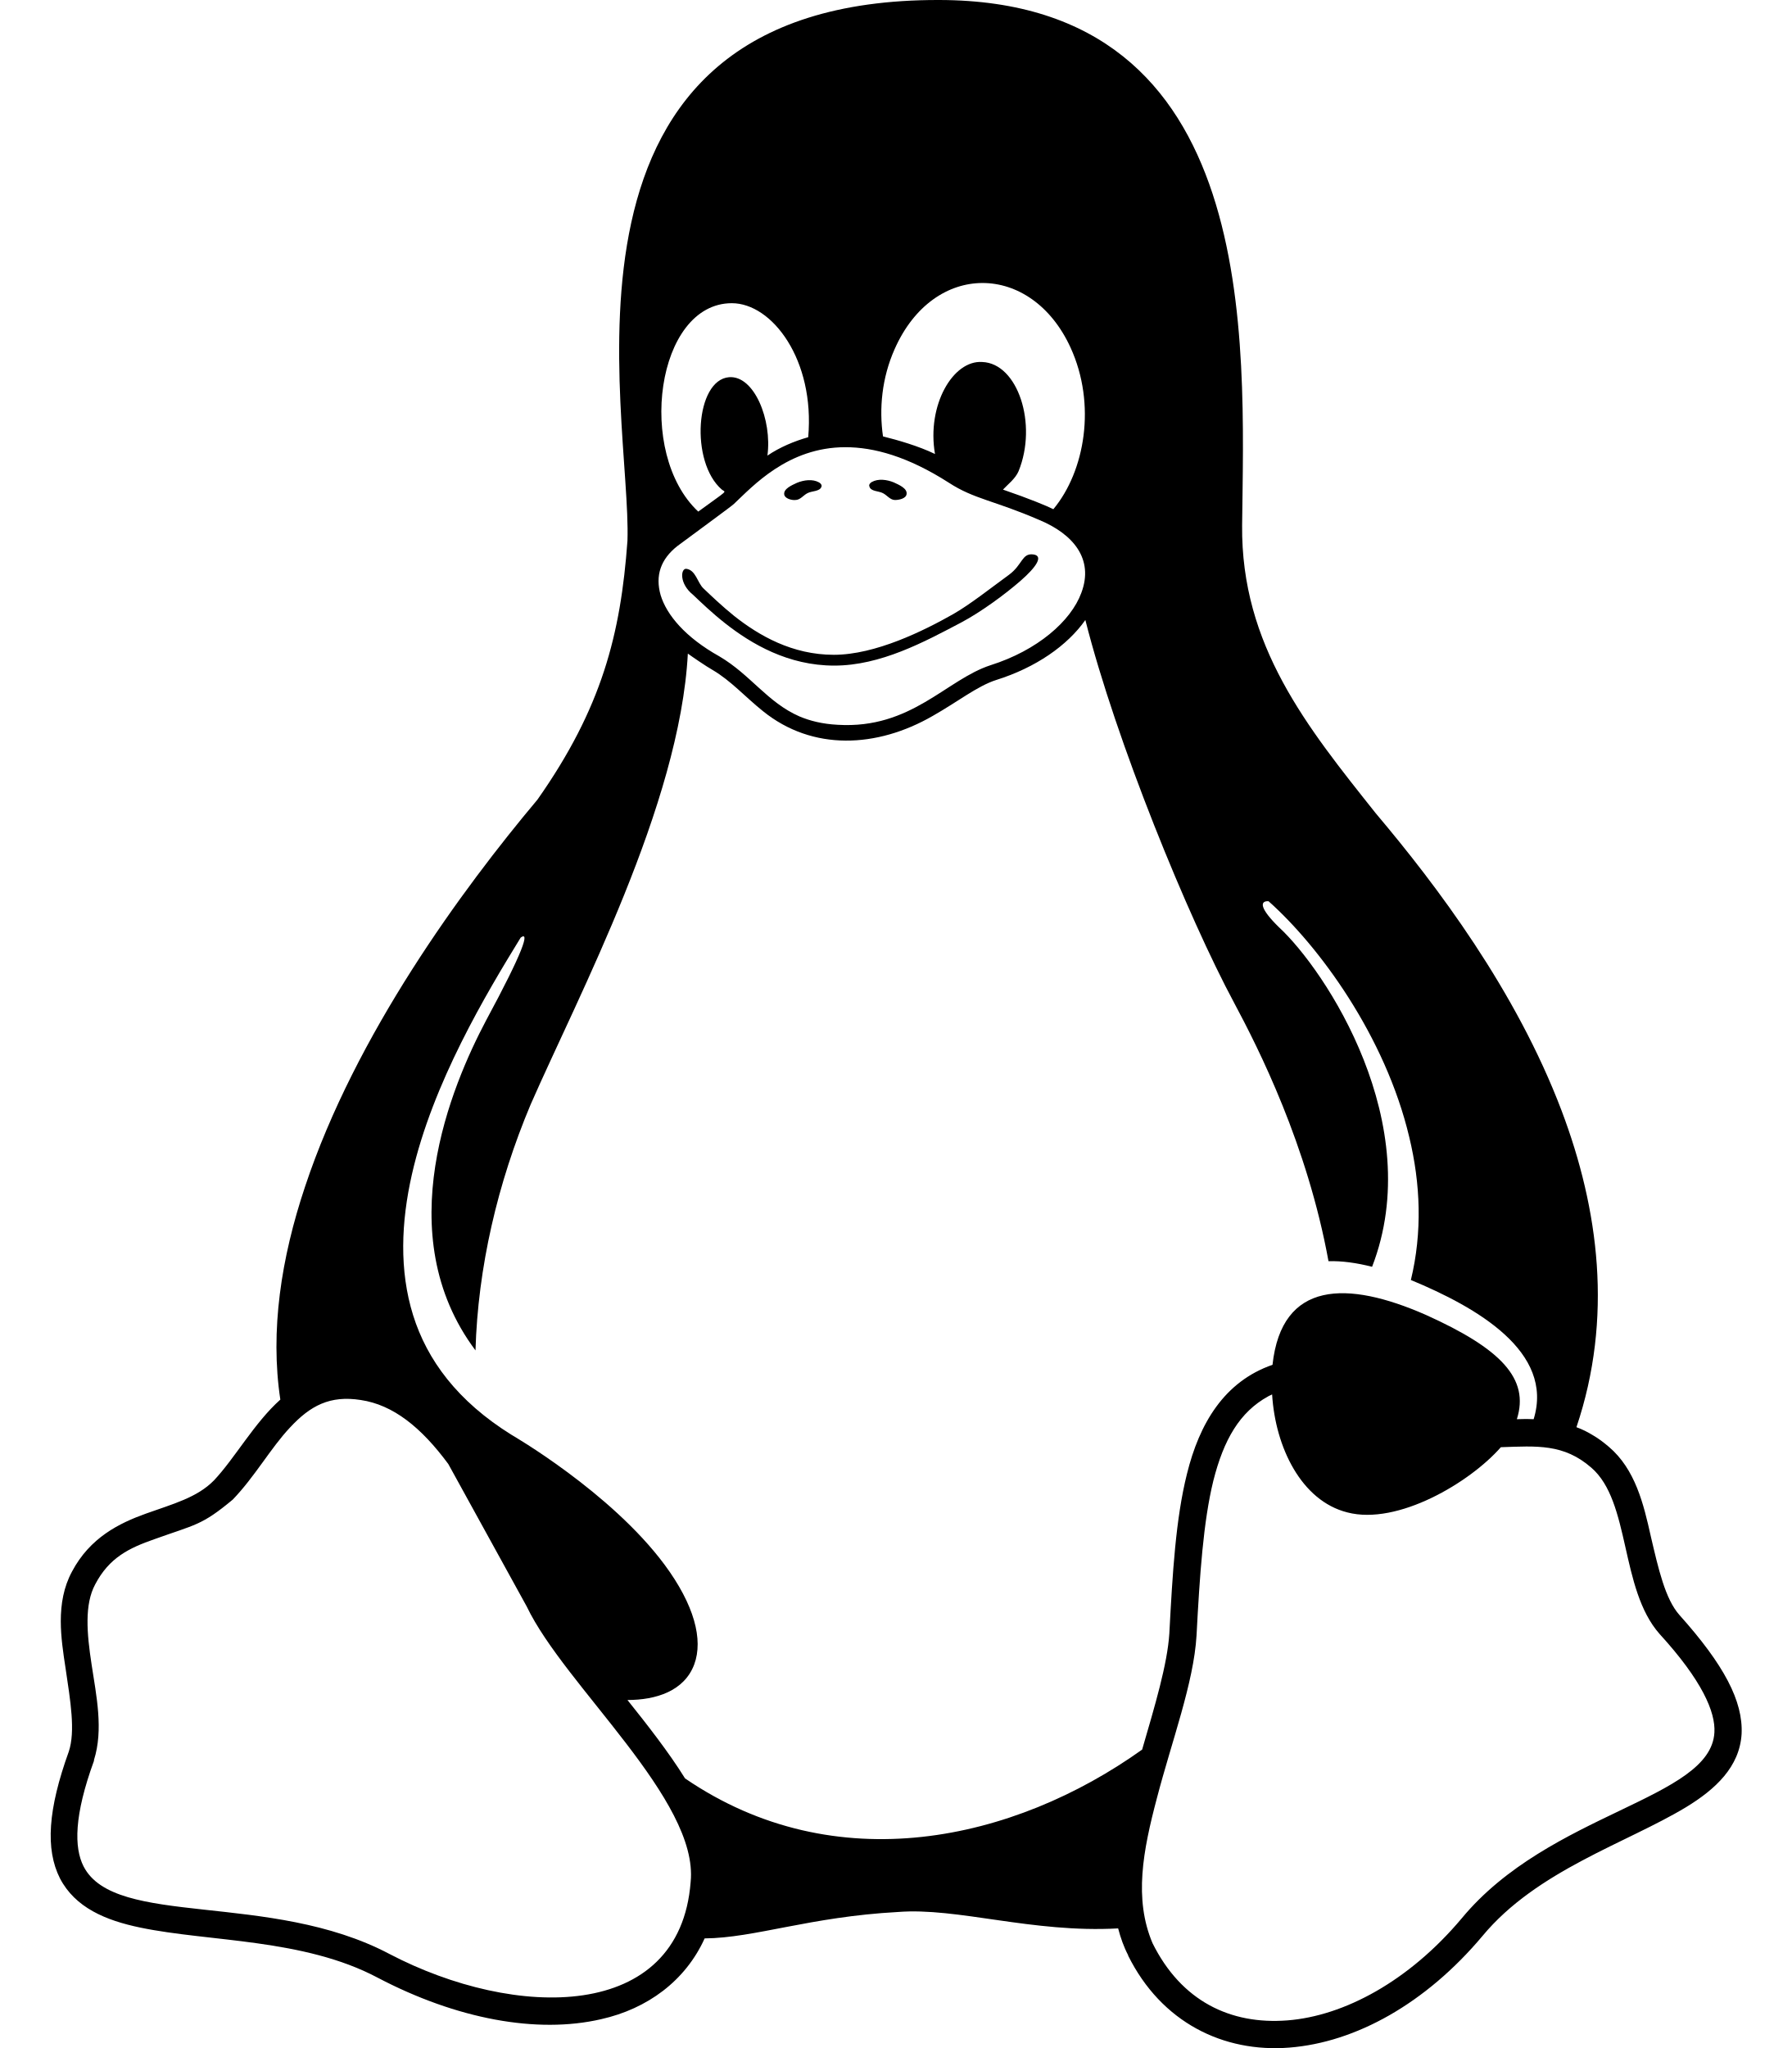
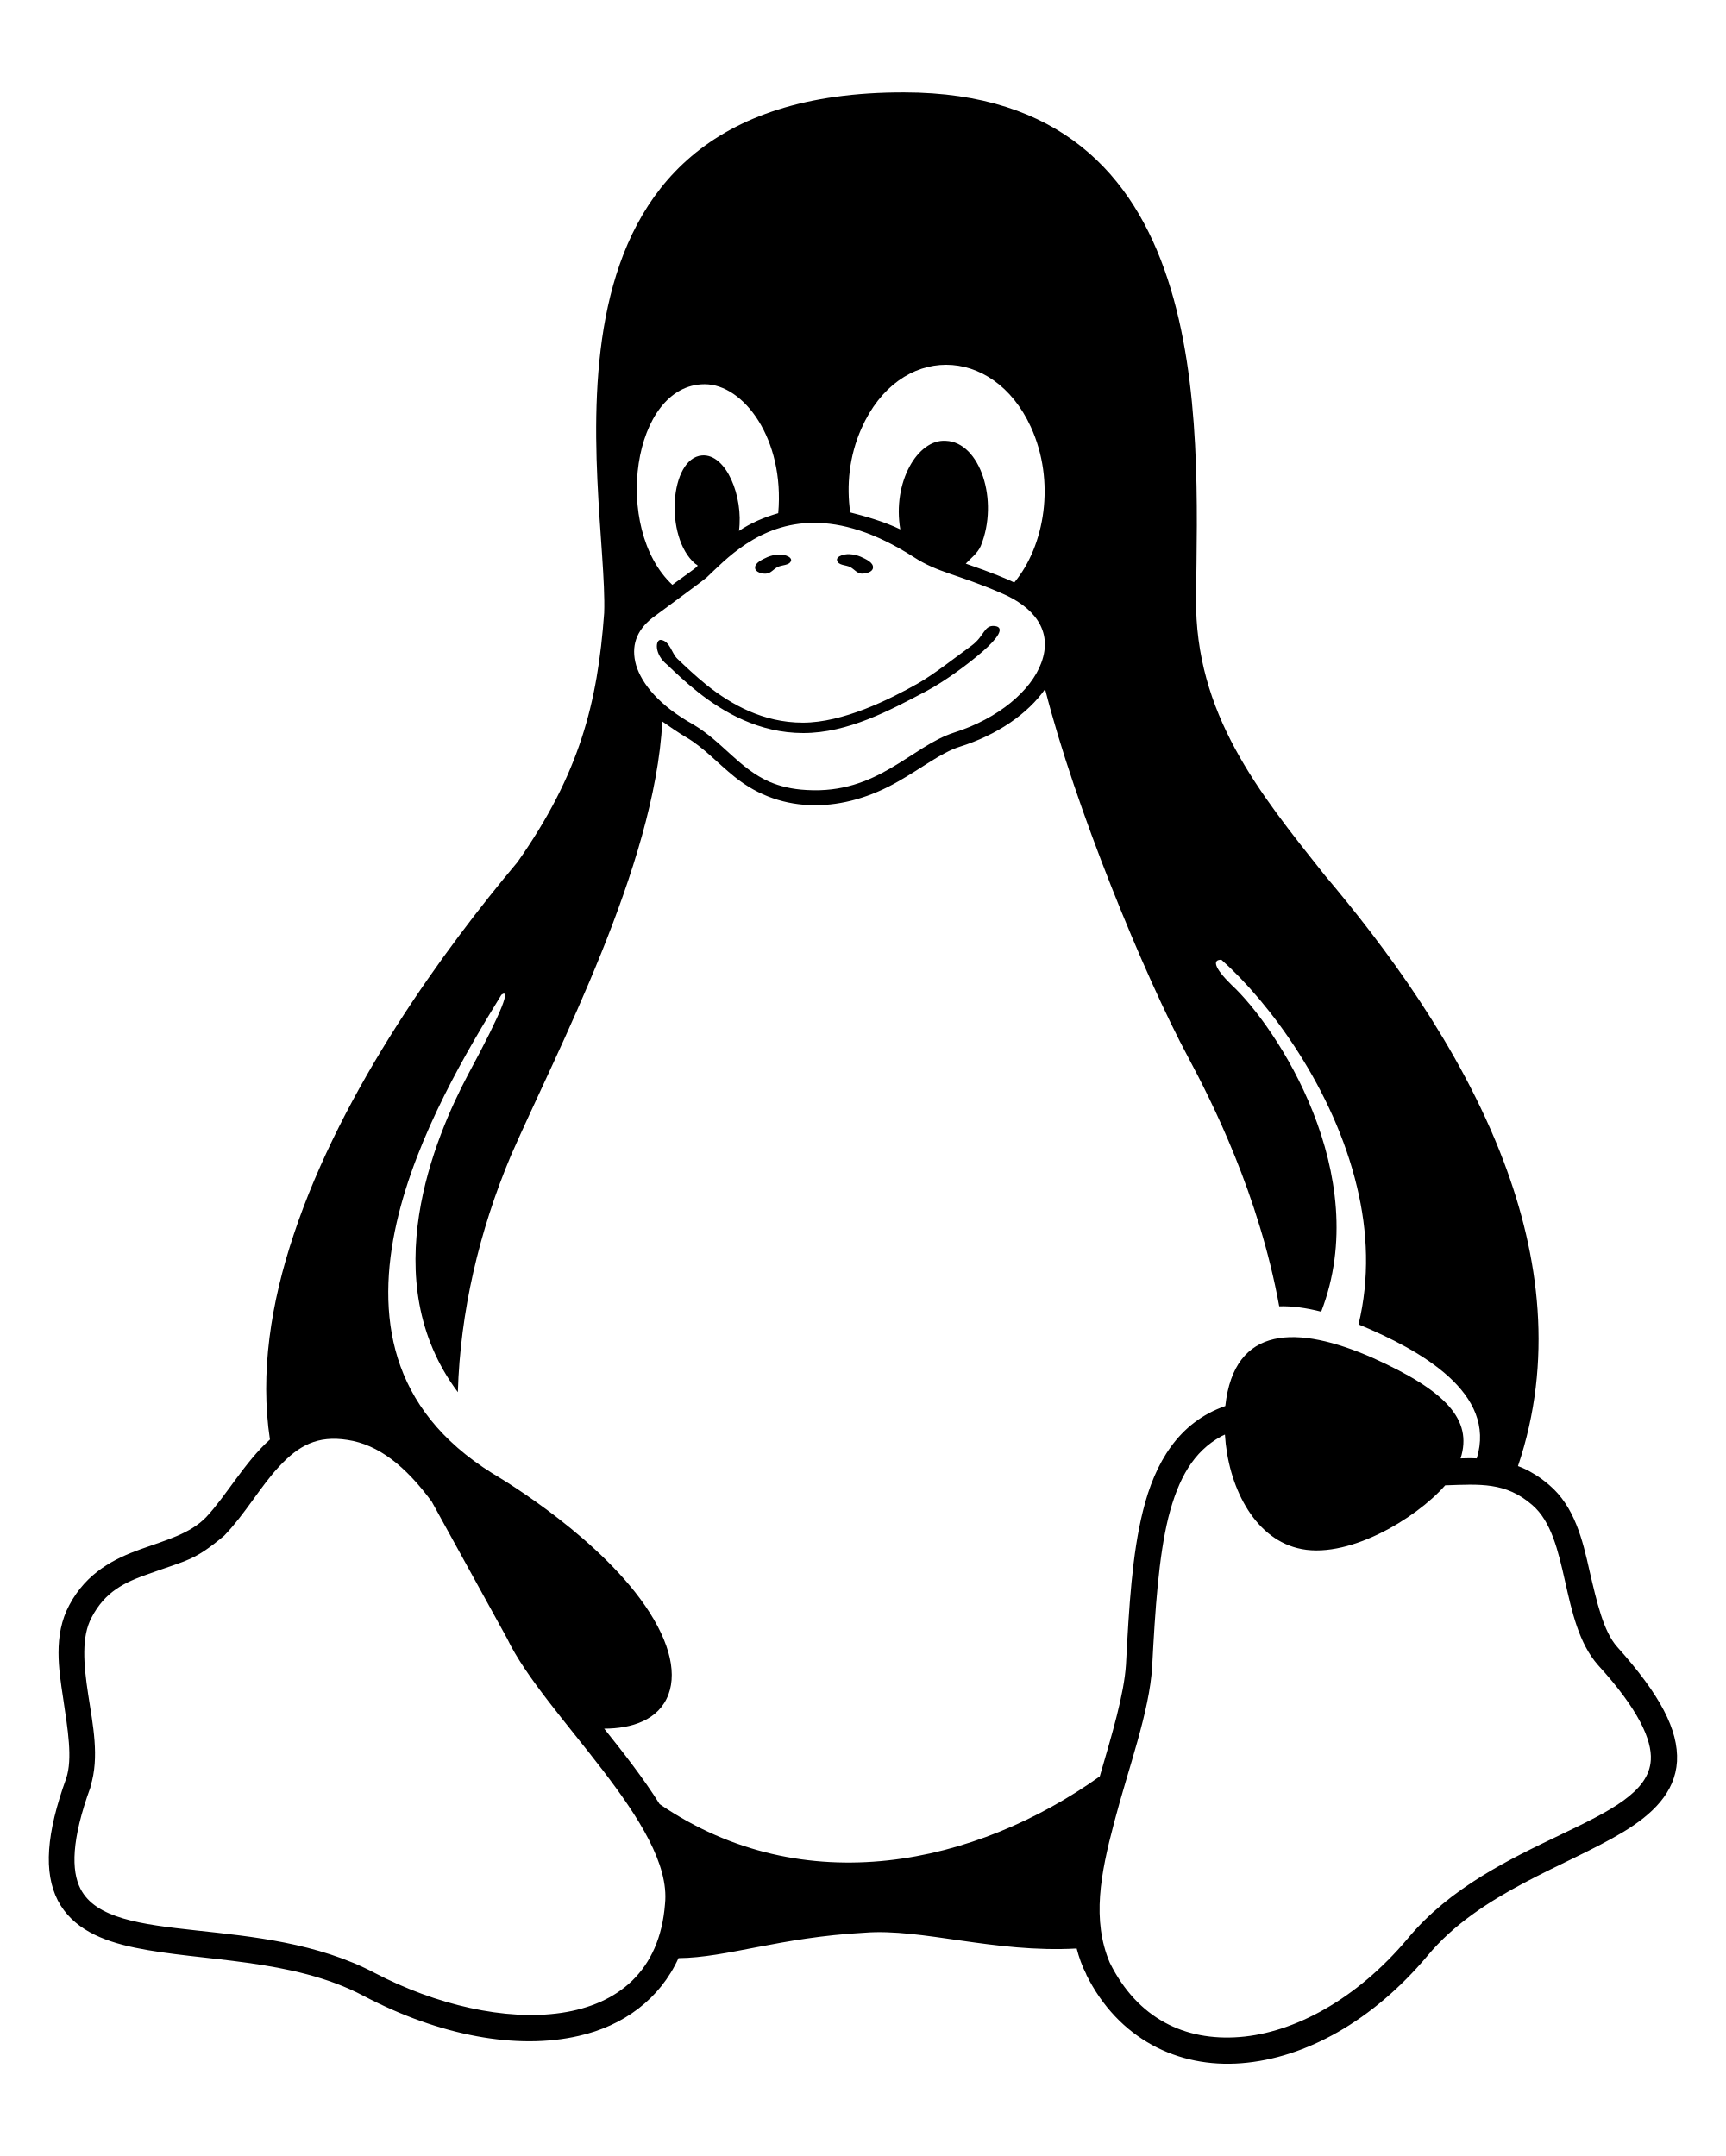
- <svg xmlns="http://www.w3.org/2000/svg" aria-hidden="true" focusable="false" data-prefix="fab" data-icon="linux" width="150px" class="svg-inline--fa fa-linux fa-w-14" role="img" viewBox="0 0 448 512">
+ <svg xmlns="http://www.w3.org/2000/svg" aria-hidden="true" focusable="false" data-prefix="fab" data-icon="linux" width="120px" height="150px" class="svg-inline--fa fa-linux fa-w-14" role="img" viewBox="0 0 448 512">
  <path fill="currentColor" d="M220.8 123.3c1 .5 1.8 1.7 3 1.7 1.1 0 2.8-.4 2.9-1.5.2-1.4-1.9-2.3-3.2-2.9-1.7-.7-3.9-1-5.5-.1-.4.2-.8.7-.6 1.1.3 1.3 2.3 1.1 3.4 1.7zm-21.9 1.7c1.2 0 2-1.2 3-1.7 1.1-.6 3.1-.4 3.5-1.6.2-.4-.2-.9-.6-1.1-1.6-.9-3.8-.6-5.5.1-1.3.6-3.4 1.5-3.2 2.9.1 1 1.8 1.5 2.8 1.4zM420 403.8c-3.6-4-5.3-11.6-7.2-19.7-1.8-8.1-3.9-16.8-10.5-22.4-1.3-1.1-2.6-2.1-4-2.9-1.3-.8-2.7-1.5-4.1-2 9.2-27.3 5.6-54.5-3.7-79.1-11.4-30.1-31.3-56.4-46.5-74.4-17.1-21.5-33.7-41.9-33.4-72C311.1 85.4 315.7.1 234.8 0 132.4-.2 158 103.4 156.9 135.2c-1.7 23.4-6.4 41.8-22.5 64.7-18.9 22.5-45.5 58.8-58.1 96.7-6 17.9-8.8 36.1-6.2 53.3-6.5 5.8-11.4 14.7-16.6 20.2-4.2 4.3-10.3 5.9-17 8.3s-14 6-18.5 14.5c-2.1 3.9-2.8 8.1-2.8 12.4 0 3.9.6 7.9 1.2 11.8 1.2 8.1 2.5 15.7.8 20.8-5.2 14.4-5.9 24.4-2.2 31.7 3.8 7.3 11.4 10.5 20.1 12.3 17.3 3.6 40.8 2.7 59.3 12.5 19.8 10.4 39.9 14.1 55.9 10.4 11.6-2.6 21.1-9.6 25.9-20.2 12.5-.1 26.3-5.4 48.3-6.6 14.9-1.2 33.6 5.3 55.1 4.1.6 2.3 1.4 4.6 2.5 6.7v.1c8.3 16.7 23.8 24.3 40.3 23 16.6-1.3 34.1-11 48.3-27.9 13.6-16.4 36-23.2 50.9-32.2 7.4-4.5 13.4-10.1 13.9-18.3.4-8.2-4.4-17.3-15.5-29.7zM223.7 87.3c9.8-22.2 34.2-21.8 44-.4 6.5 14.2 3.6 30.9-4.3 40.4-1.6-.8-5.9-2.6-12.6-4.9 1.1-1.2 3.1-2.7 3.9-4.6 4.8-11.8-.2-27-9.1-27.3-7.3-.5-13.9 10.8-11.8 23-4.1-2-9.4-3.5-13-4.4-1-6.9-.3-14.6 2.9-21.8zM183 75.8c10.1 0 20.8 14.2 19.1 33.5-3.5 1-7.1 2.5-10.2 4.6 1.2-8.9-3.3-20.1-9.6-19.6-8.4.7-9.8 21.2-1.8 28.1 1 .8 1.9-.2-5.9 5.5-15.6-14.6-10.5-52.1 8.4-52.1zm-13.6 60.7c6.2-4.6 13.6-10 14.1-10.5 4.7-4.4 13.5-14.2 27.9-14.2 7.1 0 15.6 2.3 25.9 8.9 6.3 4.1 11.3 4.4 22.6 9.3 8.4 3.5 13.7 9.7 10.5 18.2-2.6 7.1-11 14.4-22.7 18.1-11.1 3.6-19.8 16-38.2 14.9-3.9-.2-7-1-9.6-2.1-8-3.5-12.2-10.4-20-15-8.6-4.8-13.2-10.4-14.7-15.3-1.4-4.9 0-9 4.2-12.3zm3.3 334c-2.7 35.1-43.9 34.4-75.3 18-29.9-15.8-68.6-6.5-76.5-21.9-2.4-4.7-2.4-12.7 2.6-26.4v-.2c2.4-7.6.6-16-.6-23.9-1.2-7.8-1.8-15 .9-20 3.5-6.7 8.5-9.1 14.8-11.3 10.3-3.7 11.8-3.4 19.6-9.9 5.5-5.7 9.5-12.9 14.3-18 5.1-5.5 10-8.1 17.7-6.9 8.1 1.2 15.1 6.8 21.9 16l19.6 35.6c9.5 19.9 43.1 48.4 41 68.9zm-1.4-25.9c-4.1-6.6-9.6-13.6-14.4-19.6 7.1 0 14.2-2.2 16.7-8.9 2.3-6.2 0-14.9-7.4-24.9-13.5-18.2-38.3-32.5-38.3-32.5-13.5-8.4-21.1-18.7-24.6-29.9s-3-23.3-.3-35.2c5.2-22.9 18.6-45.2 27.2-59.2 2.3-1.7.8 3.2-8.7 20.8-8.5 16.1-24.4 53.3-2.6 82.4.6-20.7 5.5-41.8 13.8-61.5 12-27.4 37.3-74.9 39.3-112.7 1.1.8 4.6 3.2 6.2 4.1 4.6 2.7 8.1 6.7 12.6 10.3 12.4 10 28.5 9.2 42.4 1.2 6.2-3.5 11.2-7.5 15.9-9 9.9-3.1 17.8-8.6 22.3-15 7.7 30.4 25.7 74.3 37.2 95.7 6.1 11.4 18.3 35.5 23.6 64.6 3.3-.1 7 .4 10.9 1.4 13.8-35.7-11.7-74.2-23.3-84.9-4.7-4.6-4.9-6.6-2.6-6.5 12.6 11.2 29.2 33.7 35.2 59 2.8 11.6 3.3 23.7.4 35.7 16.4 6.8 35.9 17.9 30.7 34.8-2.2-.1-3.2 0-4.2 0 3.2-10.1-3.9-17.6-22.8-26.1-19.6-8.6-36-8.6-38.3 12.5-12.1 4.2-18.3 14.7-21.4 27.3-2.8 11.2-3.6 24.7-4.4 39.9-.5 7.7-3.6 18-6.8 29-32.1 22.9-76.7 32.9-114.3 7.2zm257.4-11.5c-.9 16.8-41.2 19.9-63.2 46.5-13.2 15.7-29.4 24.4-43.6 25.5s-26.5-4.8-33.7-19.3c-4.7-11.1-2.4-23.1 1.1-36.3 3.7-14.2 9.2-28.8 9.9-40.6.8-15.2 1.7-28.5 4.2-38.7 2.6-10.3 6.6-17.2 13.7-21.1.3-.2.7-.3 1-.5.8 13.2 7.3 26.6 18.8 29.5 12.6 3.3 30.7-7.5 38.4-16.3 9-.3 15.7-.9 22.6 5.1 9.9 8.5 7.1 30.3 17.1 41.6 10.6 11.6 14 19.5 13.7 24.6zM173.3 148.7c2 1.9 4.7 4.5 8 7.1 6.6 5.2 15.8 10.6 27.3 10.6 11.6 0 22.5-5.9 31.8-10.8 4.9-2.6 10.9-7 14.8-10.4s5.9-6.3 3.1-6.6-2.6 2.6-6 5.1c-4.4 3.2-9.7 7.4-13.9 9.8-7.4 4.2-19.5 10.2-29.9 10.2s-18.7-4.8-24.9-9.7c-3.1-2.5-5.7-5-7.7-6.9-1.5-1.4-1.9-4.6-4.3-4.9-1.4-.1-1.8 3.7 1.7 6.5z" />
</svg>
